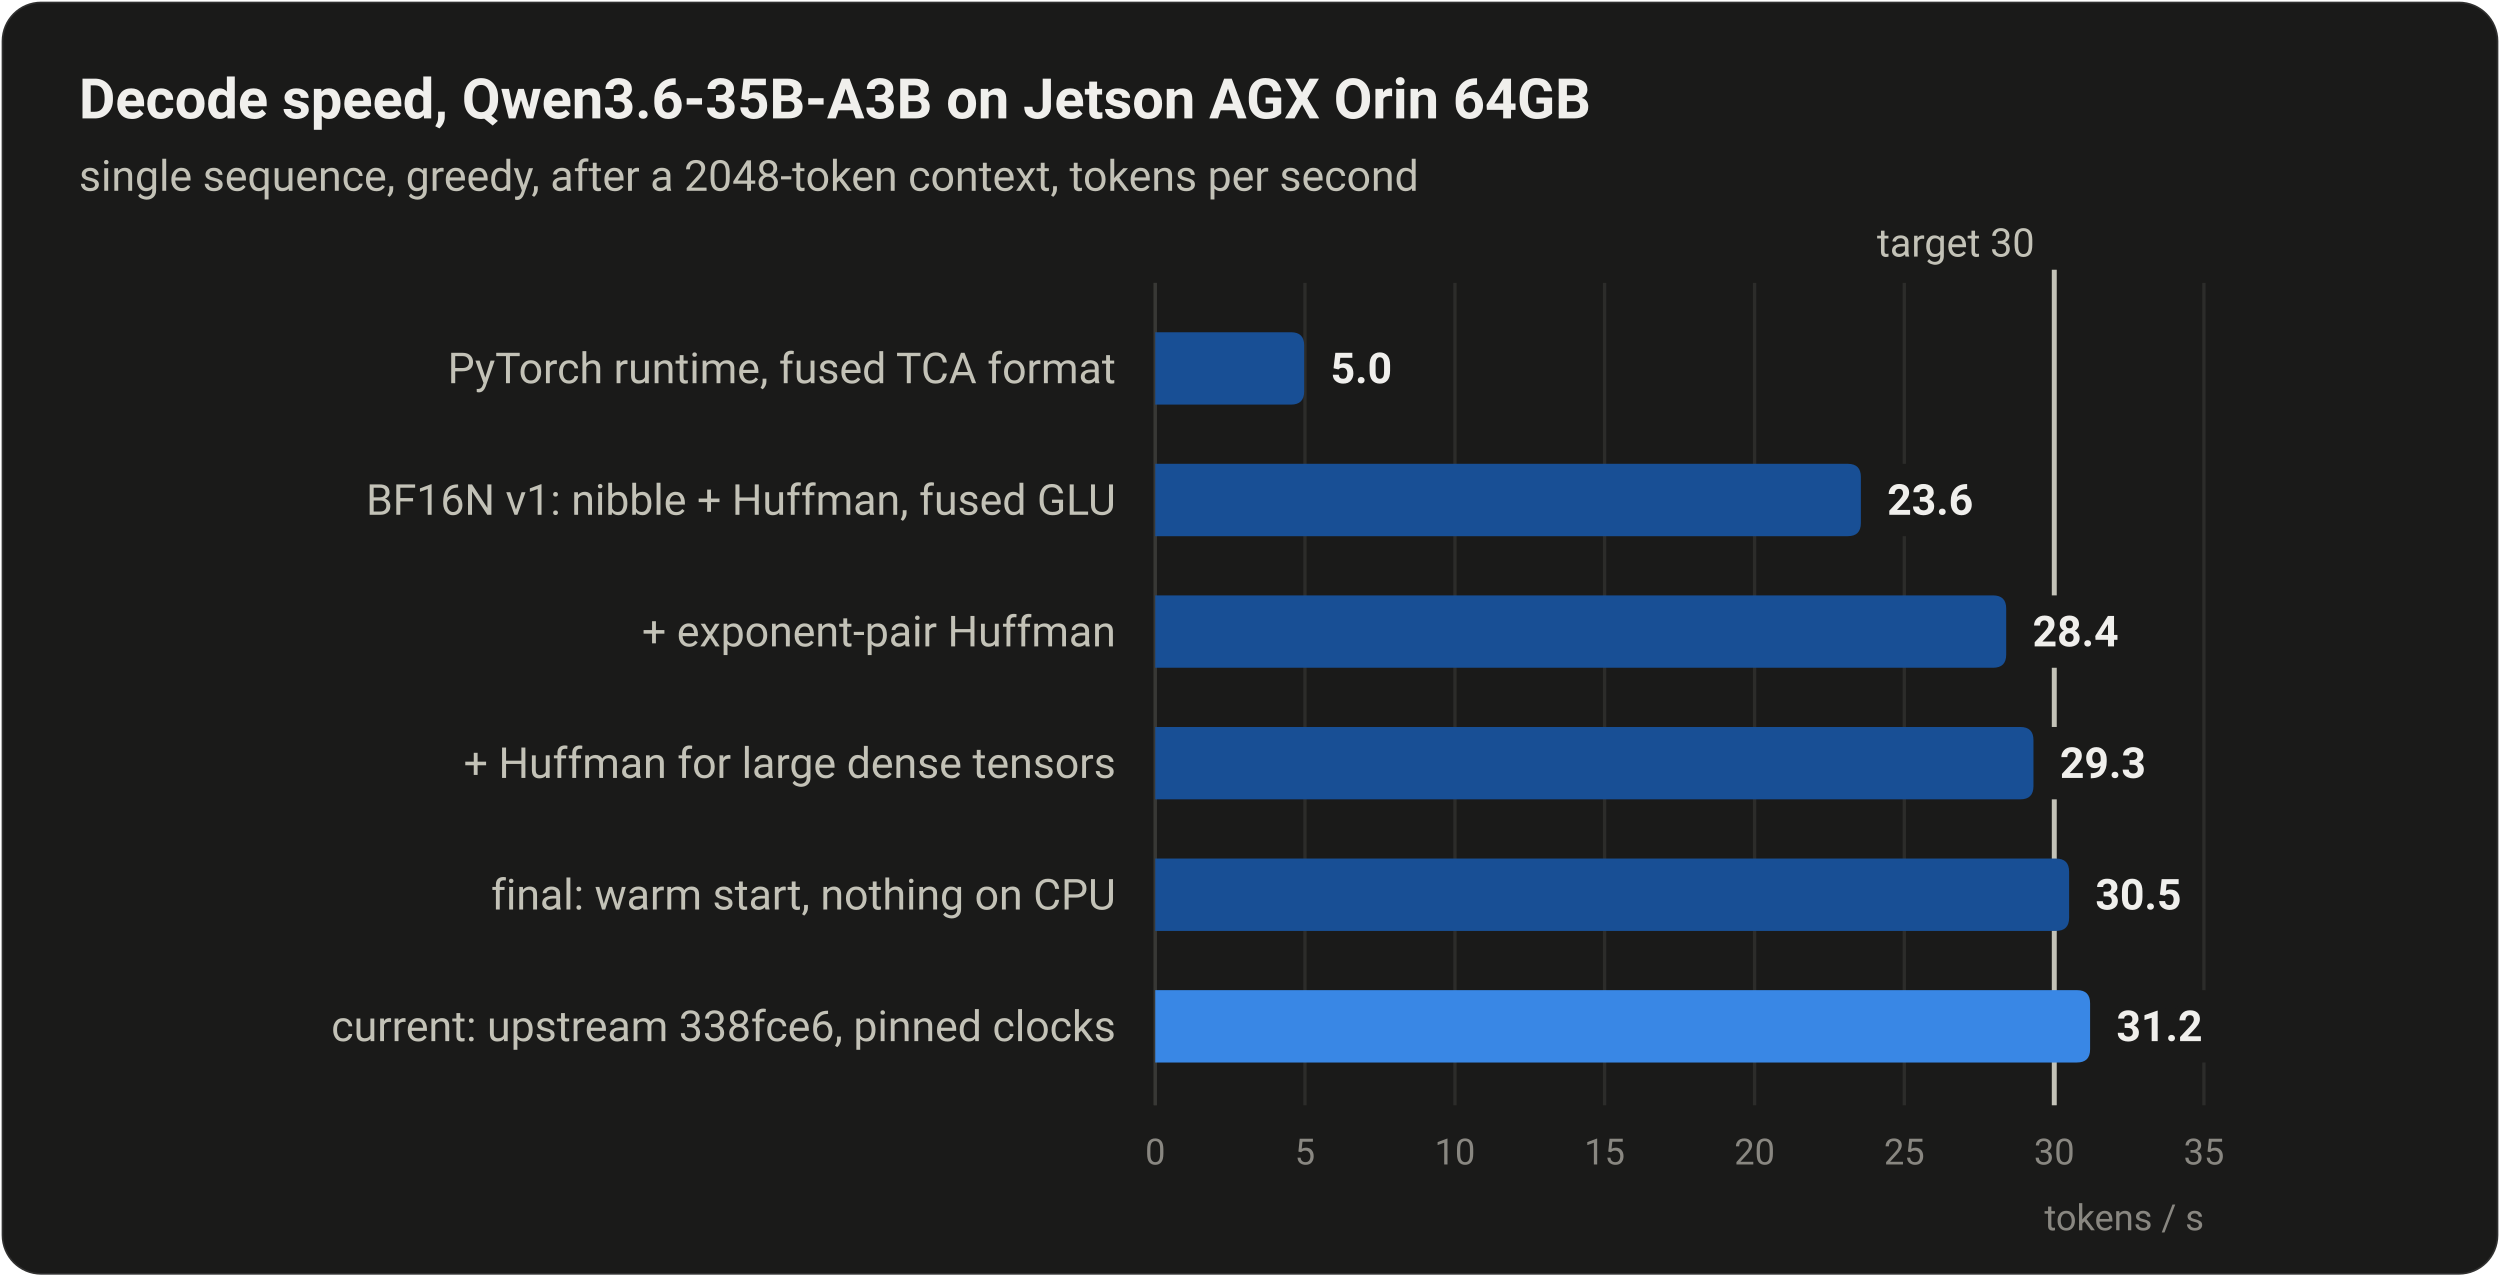
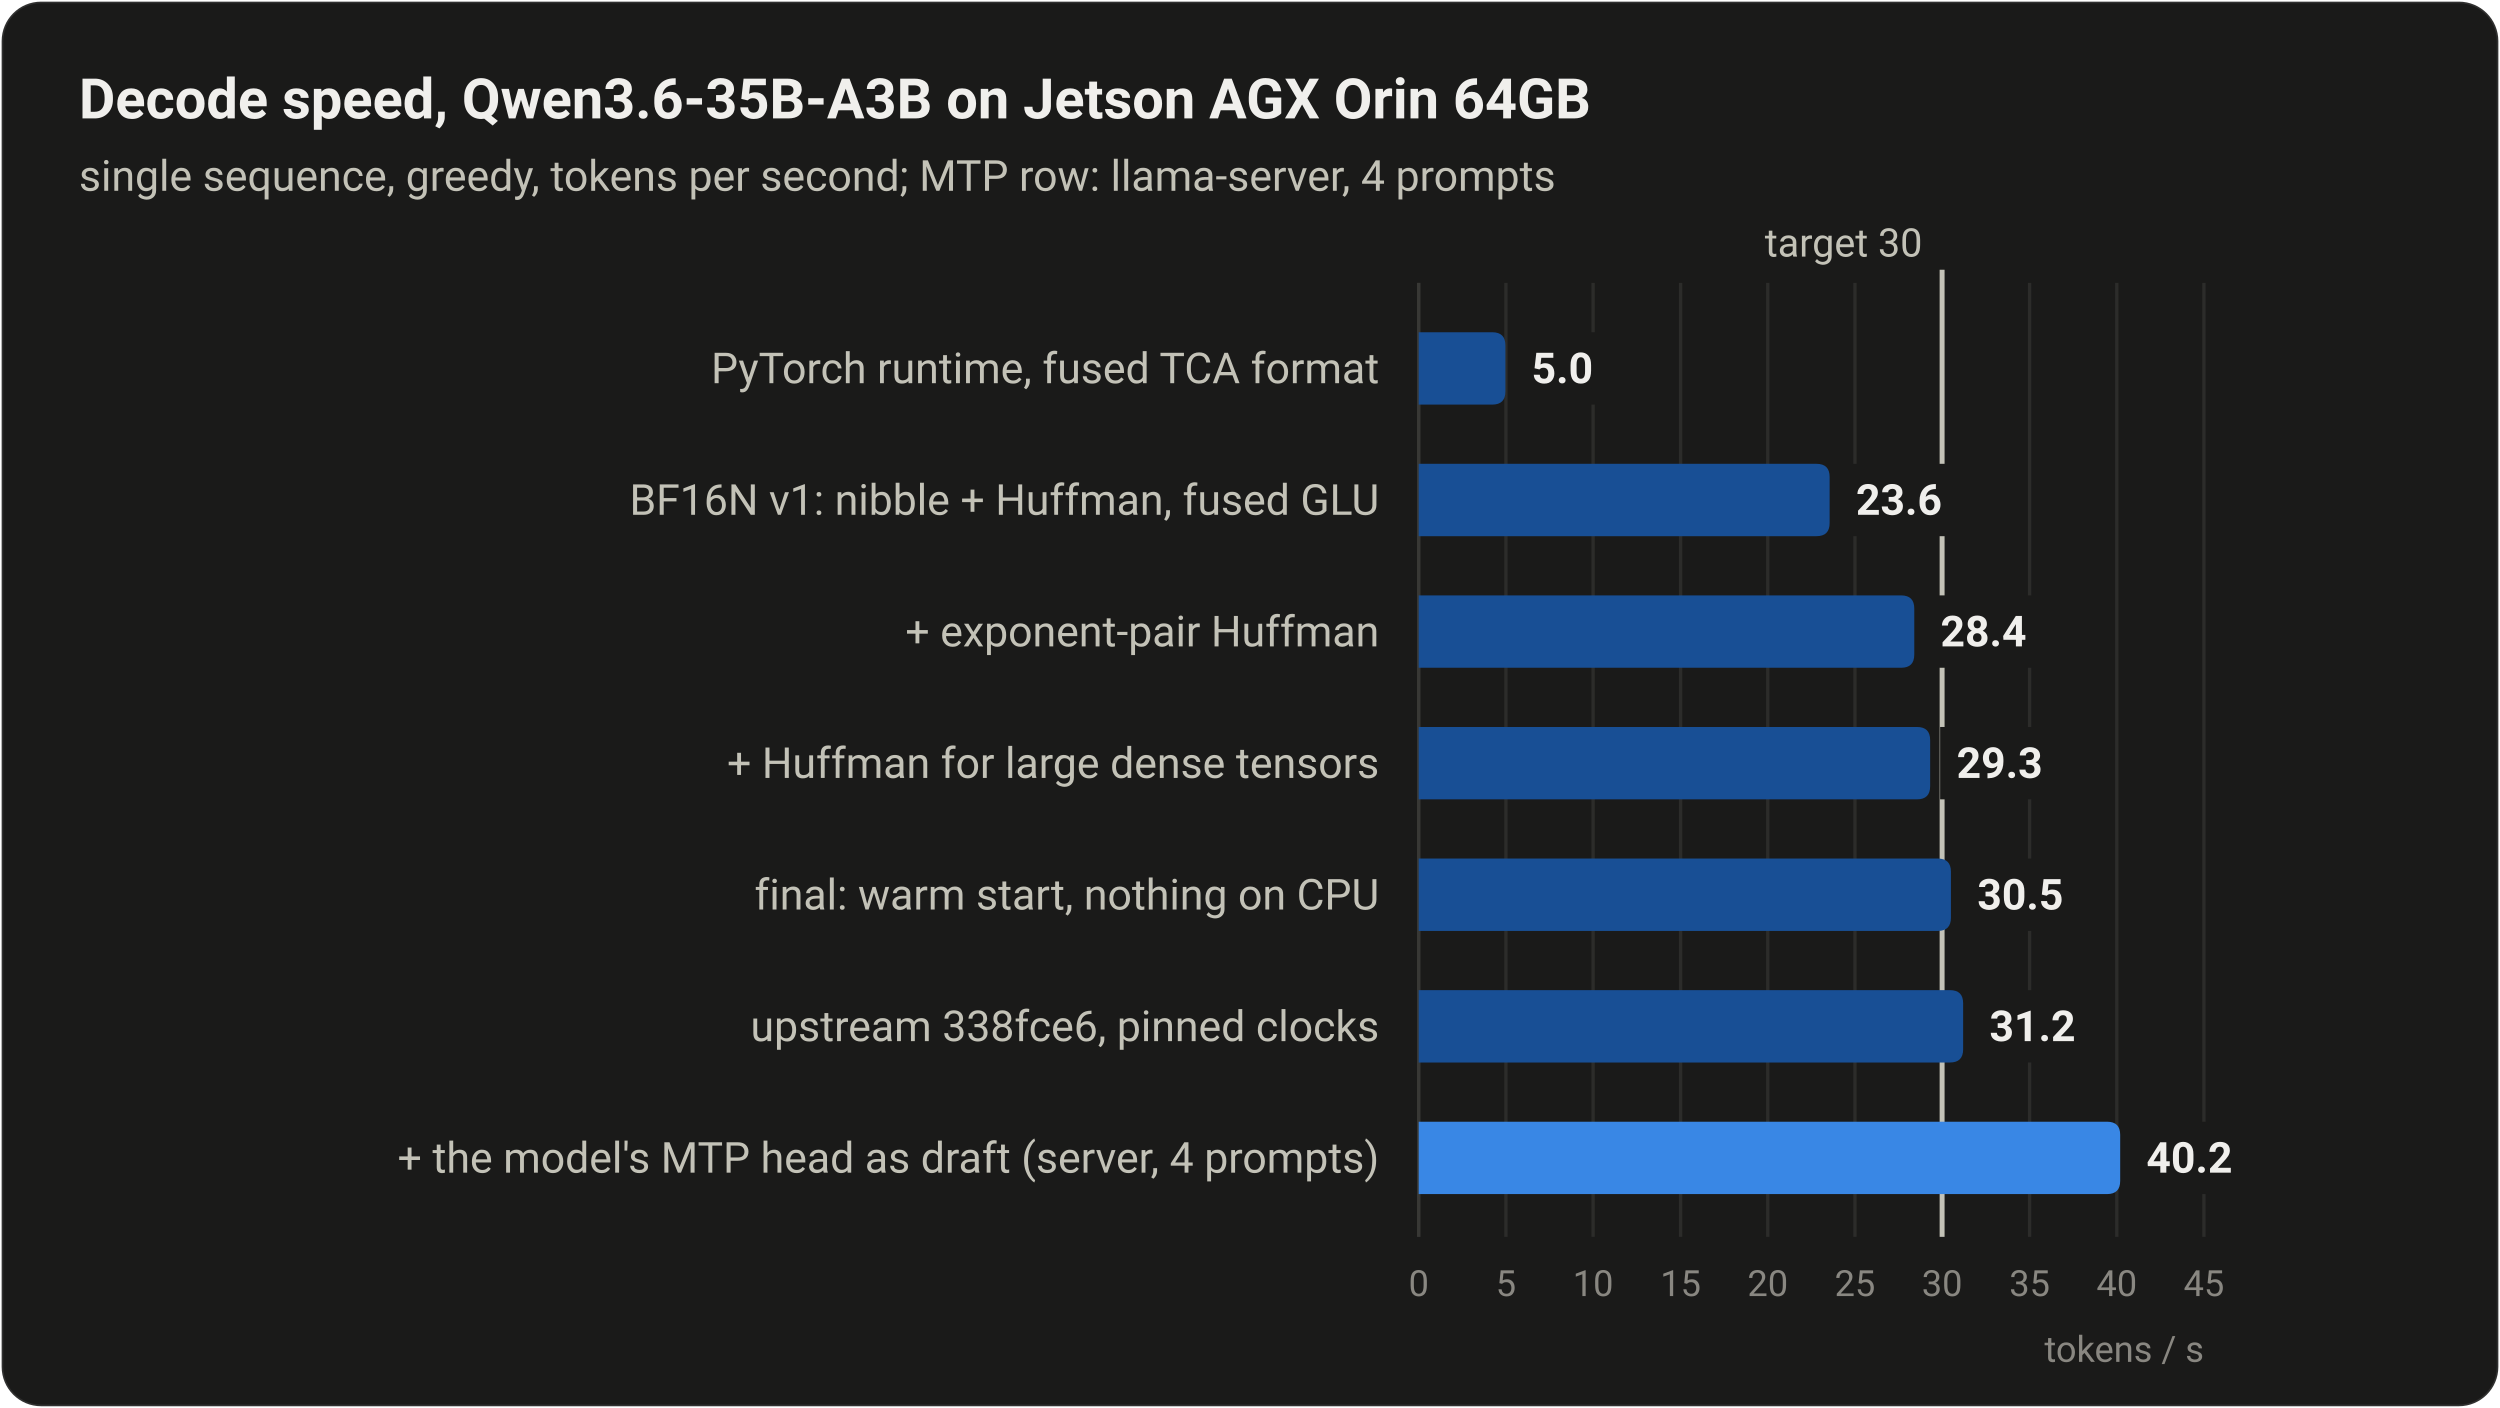
- <svg xmlns="http://www.w3.org/2000/svg" width="760" height="388" viewBox="0 0 760 388" font-family="system-ui, -apple-system, Segoe UI, Roboto, sans-serif" role="img" aria-label="Decode speed, Qwen3.6-35B-A3B on Jetson AGX Orin 64GB">
-   <rect x="0.5" y="0.5" width="759" height="387" rx="12" fill="#1a1a19" stroke="rgba(255,255,255,0.10)" />
+ <svg xmlns="http://www.w3.org/2000/svg" width="760" height="428" viewBox="0 0 760 428" font-family="system-ui, -apple-system, Segoe UI, Roboto, sans-serif" role="img" aria-label="Decode speed, Qwen3.6-35B-A3B on Jetson AGX Orin 64GB">
+   <rect x="0.5" y="0.5" width="759" height="427" rx="12" fill="#1a1a19" stroke="rgba(255,255,255,0.10)" />
  <text x="24" y="36" font-size="17" font-weight="600" fill="#f0efec">Decode speed, Qwen3.6-35B-A3B on Jetson AGX Orin 64GB</text>
-   <text x="24" y="58" font-size="13" fill="#c3c2b7">single sequence, greedy, after a 2048-token context, tokens per second</text>
-   <line x1="351.2" y1="86" x2="351.2" y2="336" stroke="#2c2c2a" stroke-width="1" />
-   <text x="351.2" y="354" font-size="11" fill="#898781" text-anchor="middle">0</text>
-   <line x1="396.7" y1="86" x2="396.7" y2="336" stroke="#2c2c2a" stroke-width="1" />
-   <text x="396.7" y="354" font-size="11" fill="#898781" text-anchor="middle">5</text>
-   <line x1="442.3" y1="86" x2="442.3" y2="336" stroke="#2c2c2a" stroke-width="1" />
-   <text x="442.3" y="354" font-size="11" fill="#898781" text-anchor="middle">10</text>
-   <line x1="487.8" y1="86" x2="487.8" y2="336" stroke="#2c2c2a" stroke-width="1" />
-   <text x="487.8" y="354" font-size="11" fill="#898781" text-anchor="middle">15</text>
-   <line x1="533.4" y1="86" x2="533.4" y2="336" stroke="#2c2c2a" stroke-width="1" />
-   <text x="533.4" y="354" font-size="11" fill="#898781" text-anchor="middle">20</text>
-   <line x1="578.9" y1="86" x2="578.9" y2="336" stroke="#2c2c2a" stroke-width="1" />
-   <text x="578.9" y="354" font-size="11" fill="#898781" text-anchor="middle">25</text>
-   <line x1="624.5" y1="86" x2="624.5" y2="336" stroke="#2c2c2a" stroke-width="1" />
-   <text x="624.5" y="354" font-size="11" fill="#898781" text-anchor="middle">30</text>
-   <line x1="670.0" y1="86" x2="670.0" y2="336" stroke="#2c2c2a" stroke-width="1" />
-   <text x="670.0" y="354" font-size="11" fill="#898781" text-anchor="middle">35</text>
-   <line x1="351.2" y1="86" x2="351.2" y2="336" stroke="#383835" stroke-width="1" />
-   <text x="670" y="374" font-size="11" fill="#898781" text-anchor="end">tokens / s</text>
-   <line x1="624.5" y1="82" x2="624.5" y2="336" stroke="#c3c2b7" stroke-width="1.5" />
-   <text x="618.5" y="78" font-size="12" fill="#c3c2b7" text-anchor="end">target 30</text>
+   <text x="24" y="58" font-size="13" fill="#c3c2b7">single sequence, greedy, tokens per second; MTP row: llama-server, 4 prompts</text>
+   <line x1="431.3" y1="86" x2="431.3" y2="376" stroke="#2c2c2a" stroke-width="1" />
+   <text x="431.3" y="394" font-size="11" fill="#898781" text-anchor="middle">0</text>
+   <line x1="457.8" y1="86" x2="457.8" y2="376" stroke="#2c2c2a" stroke-width="1" />
+   <text x="457.8" y="394" font-size="11" fill="#898781" text-anchor="middle">5</text>
+   <line x1="484.3" y1="86" x2="484.3" y2="376" stroke="#2c2c2a" stroke-width="1" />
+   <text x="484.3" y="394" font-size="11" fill="#898781" text-anchor="middle">10</text>
+   <line x1="510.9" y1="86" x2="510.9" y2="376" stroke="#2c2c2a" stroke-width="1" />
+   <text x="510.9" y="394" font-size="11" fill="#898781" text-anchor="middle">15</text>
+   <line x1="537.4" y1="86" x2="537.4" y2="376" stroke="#2c2c2a" stroke-width="1" />
+   <text x="537.4" y="394" font-size="11" fill="#898781" text-anchor="middle">20</text>
+   <line x1="563.9" y1="86" x2="563.9" y2="376" stroke="#2c2c2a" stroke-width="1" />
+   <text x="563.9" y="394" font-size="11" fill="#898781" text-anchor="middle">25</text>
+   <line x1="590.4" y1="86" x2="590.4" y2="376" stroke="#2c2c2a" stroke-width="1" />
+   <text x="590.4" y="394" font-size="11" fill="#898781" text-anchor="middle">30</text>
+   <line x1="617.0" y1="86" x2="617.0" y2="376" stroke="#2c2c2a" stroke-width="1" />
+   <text x="617.0" y="394" font-size="11" fill="#898781" text-anchor="middle">35</text>
+   <line x1="643.5" y1="86" x2="643.5" y2="376" stroke="#2c2c2a" stroke-width="1" />
+   <text x="643.5" y="394" font-size="11" fill="#898781" text-anchor="middle">40</text>
+   <line x1="670.0" y1="86" x2="670.0" y2="376" stroke="#2c2c2a" stroke-width="1" />
+   <text x="670.0" y="394" font-size="11" fill="#898781" text-anchor="middle">45</text>
+   <line x1="431.28" y1="86" x2="431.28" y2="376" stroke="#383835" stroke-width="1" />
+   <text x="670" y="414" font-size="11" fill="#898781" text-anchor="end">tokens / s</text>
+   <line x1="590.4" y1="82" x2="590.4" y2="376" stroke="#c3c2b7" stroke-width="1.5" />
+   <text x="584.4" y="78" font-size="12" fill="#c3c2b7" text-anchor="end">target 30</text>
  <g fill="#184f95">
-     <path d="M351.2,101.0 H392.47 Q396.47,101.0 396.47,105.0 V119.0 Q396.47,123.0 392.47,123.0 H351.2 Z" />
+     <path d="M431.28,101.0 H453.645 Q457.645,101.0 457.645,105.0 V119.0 Q457.645,123.0 453.645,123.0 H431.28 Z" />
  </g>
-   <text x="339.2" y="116.5" font-size="13" fill="#c3c2b7" text-anchor="end">PyTorch runtime, fused TCA format</text>
-   <rect x="399.5" y="101.0" width="29.8" height="22" fill="#1a1a19" />
-   <text x="404.5" y="116.5" font-size="13" font-weight="600" fill="#f0efec" stroke="#1a1a19" stroke-width="5" stroke-linejoin="round" paint-order="stroke">5.0</text>
+   <text x="419.28" y="116.5" font-size="13" fill="#c3c2b7" text-anchor="end">PyTorch runtime, fused TCA format</text>
+   <rect x="460.6" y="101.0" width="29.8" height="22" fill="#1a1a19" />
+   <text x="465.6" y="116.5" font-size="13" font-weight="600" fill="#f0efec" stroke="#1a1a19" stroke-width="5" stroke-linejoin="round" paint-order="stroke">5.0</text>
  <g fill="#184f95">
-     <path d="M351.2,141.0 H561.707 Q565.707,141.0 565.707,145.0 V159.0 Q565.707,163.0 561.707,163.0 H351.2 Z" />
+     <path d="M431.28,141.0 H552.21 Q556.21,141.0 556.21,145.0 V159.0 Q556.21,163.0 552.21,163.0 H431.28 Z" />
  </g>
-   <text x="339.2" y="156.5" font-size="13" fill="#c3c2b7" text-anchor="end">BF16N v1: nibble + Huffman, fused GLU</text>
-   <rect x="568.7" y="141.0" width="37.1" height="22" fill="#1a1a19" />
-   <text x="573.7" y="156.5" font-size="13" font-weight="600" fill="#f0efec" stroke="#1a1a19" stroke-width="5" stroke-linejoin="round" paint-order="stroke">23.6</text>
+   <text x="419.28" y="156.5" font-size="13" fill="#c3c2b7" text-anchor="end">BF16N v1: nibble + Huffman, fused GLU</text>
+   <rect x="559.2" y="141.0" width="37.1" height="22" fill="#1a1a19" />
+   <text x="564.2" y="156.5" font-size="13" font-weight="600" fill="#f0efec" stroke="#1a1a19" stroke-width="5" stroke-linejoin="round" paint-order="stroke">23.6</text>
  <g fill="#184f95">
-     <path d="M351.2,181.0 H605.883 Q609.883,181.0 609.883,185.0 V199.0 Q609.883,203.0 605.883,203.0 H351.2 Z" />
+     <path d="M431.28,181.0 H577.939 Q581.939,181.0 581.939,185.0 V199.0 Q581.939,203.0 577.939,203.0 H431.28 Z" />
  </g>
-   <text x="339.2" y="196.5" font-size="13" fill="#c3c2b7" text-anchor="end">+ exponent-pair Huffman</text>
-   <rect x="612.9" y="181.0" width="37.1" height="22" fill="#1a1a19" />
-   <text x="617.9" y="196.5" font-size="13" font-weight="600" fill="#f0efec" stroke="#1a1a19" stroke-width="5" stroke-linejoin="round" paint-order="stroke">28.4</text>
+   <text x="419.28" y="196.5" font-size="13" fill="#c3c2b7" text-anchor="end">+ exponent-pair Huffman</text>
+   <rect x="584.9" y="181.0" width="37.1" height="22" fill="#1a1a19" />
+   <text x="589.9" y="196.5" font-size="13" font-weight="600" fill="#f0efec" stroke="#1a1a19" stroke-width="5" stroke-linejoin="round" paint-order="stroke">28.4</text>
  <g fill="#184f95">
-     <path d="M351.2,221.0 H614.172 Q618.172,221.0 618.172,225.0 V239.0 Q618.172,243.0 614.172,243.0 H351.2 Z" />
+     <path d="M431.28,221.0 H582.766 Q586.766,221.0 586.766,225.0 V239.0 Q586.766,243.0 582.766,243.0 H431.28 Z" />
  </g>
-   <text x="339.2" y="236.5" font-size="13" fill="#c3c2b7" text-anchor="end">+ Huffman for large dense tensors</text>
-   <rect x="621.2" y="221.0" width="37.1" height="22" fill="#1a1a19" />
-   <text x="626.2" y="236.5" font-size="13" font-weight="600" fill="#f0efec" stroke="#1a1a19" stroke-width="5" stroke-linejoin="round" paint-order="stroke">29.3</text>
+   <text x="419.28" y="236.5" font-size="13" fill="#c3c2b7" text-anchor="end">+ Huffman for large dense tensors</text>
+   <rect x="589.8" y="221.0" width="37.1" height="22" fill="#1a1a19" />
+   <text x="594.8" y="236.5" font-size="13" font-weight="600" fill="#f0efec" stroke="#1a1a19" stroke-width="5" stroke-linejoin="round" paint-order="stroke">29.3</text>
  <g fill="#184f95">
-     <path d="M351.2,261.0 H625.011 Q629.011,261.0 629.011,265.0 V279.0 Q629.011,283.0 625.011,283.0 H351.2 Z" />
+     <path d="M431.28,261.0 H589.079 Q593.079,261.0 593.079,265.0 V279.0 Q593.079,283.0 589.079,283.0 H431.28 Z" />
  </g>
-   <text x="339.2" y="276.5" font-size="13" fill="#c3c2b7" text-anchor="end">final: warm start, nothing on CPU</text>
-   <rect x="632.0" y="261.0" width="37.1" height="22" fill="#1a1a19" />
-   <text x="637.0" y="276.5" font-size="13" font-weight="600" fill="#f0efec" stroke="#1a1a19" stroke-width="5" stroke-linejoin="round" paint-order="stroke">30.5</text>
+   <text x="419.28" y="276.5" font-size="13" fill="#c3c2b7" text-anchor="end">final: warm start, nothing on CPU</text>
+   <rect x="596.1" y="261.0" width="37.1" height="22" fill="#1a1a19" />
+   <text x="601.1" y="276.5" font-size="13" font-weight="600" fill="#f0efec" stroke="#1a1a19" stroke-width="5" stroke-linejoin="round" paint-order="stroke">30.5</text>
+   <g fill="#184f95">
+     <path d="M431.28,301.0 H592.793 Q596.793,301.0 596.793,305.0 V319.0 Q596.793,323.0 592.793,323.0 H431.28 Z" />
+   </g>
+   <text x="419.28" y="316.5" font-size="13" fill="#c3c2b7" text-anchor="end">upstream 338fce6, pinned clocks</text>
+   <rect x="599.8" y="301.0" width="37.1" height="22" fill="#1a1a19" />
+   <text x="604.8" y="316.5" font-size="13" font-weight="600" fill="#f0efec" stroke="#1a1a19" stroke-width="5" stroke-linejoin="round" paint-order="stroke">31.2</text>
  <g fill="#3987e5">
-     <path d="M351.2,301.0 H631.387 Q635.387,301.0 635.387,305.0 V319.0 Q635.387,323.0 631.387,323.0 H351.2 Z" />
+     <path d="M431.28,341.0 H640.537 Q644.537,341.0 644.537,345.0 V359.0 Q644.537,363.0 640.537,363.0 H431.28 Z" />
  </g>
-   <text x="339.2" y="316.5" font-size="13" fill="#c3c2b7" text-anchor="end">current: upstream 338fce6, pinned clocks</text>
-   <rect x="638.4" y="301.0" width="37.1" height="22" fill="#1a1a19" />
-   <text x="643.4" y="316.5" font-size="13" font-weight="600" fill="#f0efec" stroke="#1a1a19" stroke-width="5" stroke-linejoin="round" paint-order="stroke">31.2</text>
+   <text x="419.28" y="356.5" font-size="13" fill="#c3c2b7" text-anchor="end">+ the model's MTP head as draft (server, 4 prompts)</text>
+   <rect x="647.5" y="341.0" width="37.1" height="22" fill="#1a1a19" />
+   <text x="652.5" y="356.5" font-size="13" font-weight="600" fill="#f0efec" stroke="#1a1a19" stroke-width="5" stroke-linejoin="round" paint-order="stroke">40.2</text>
</svg>
